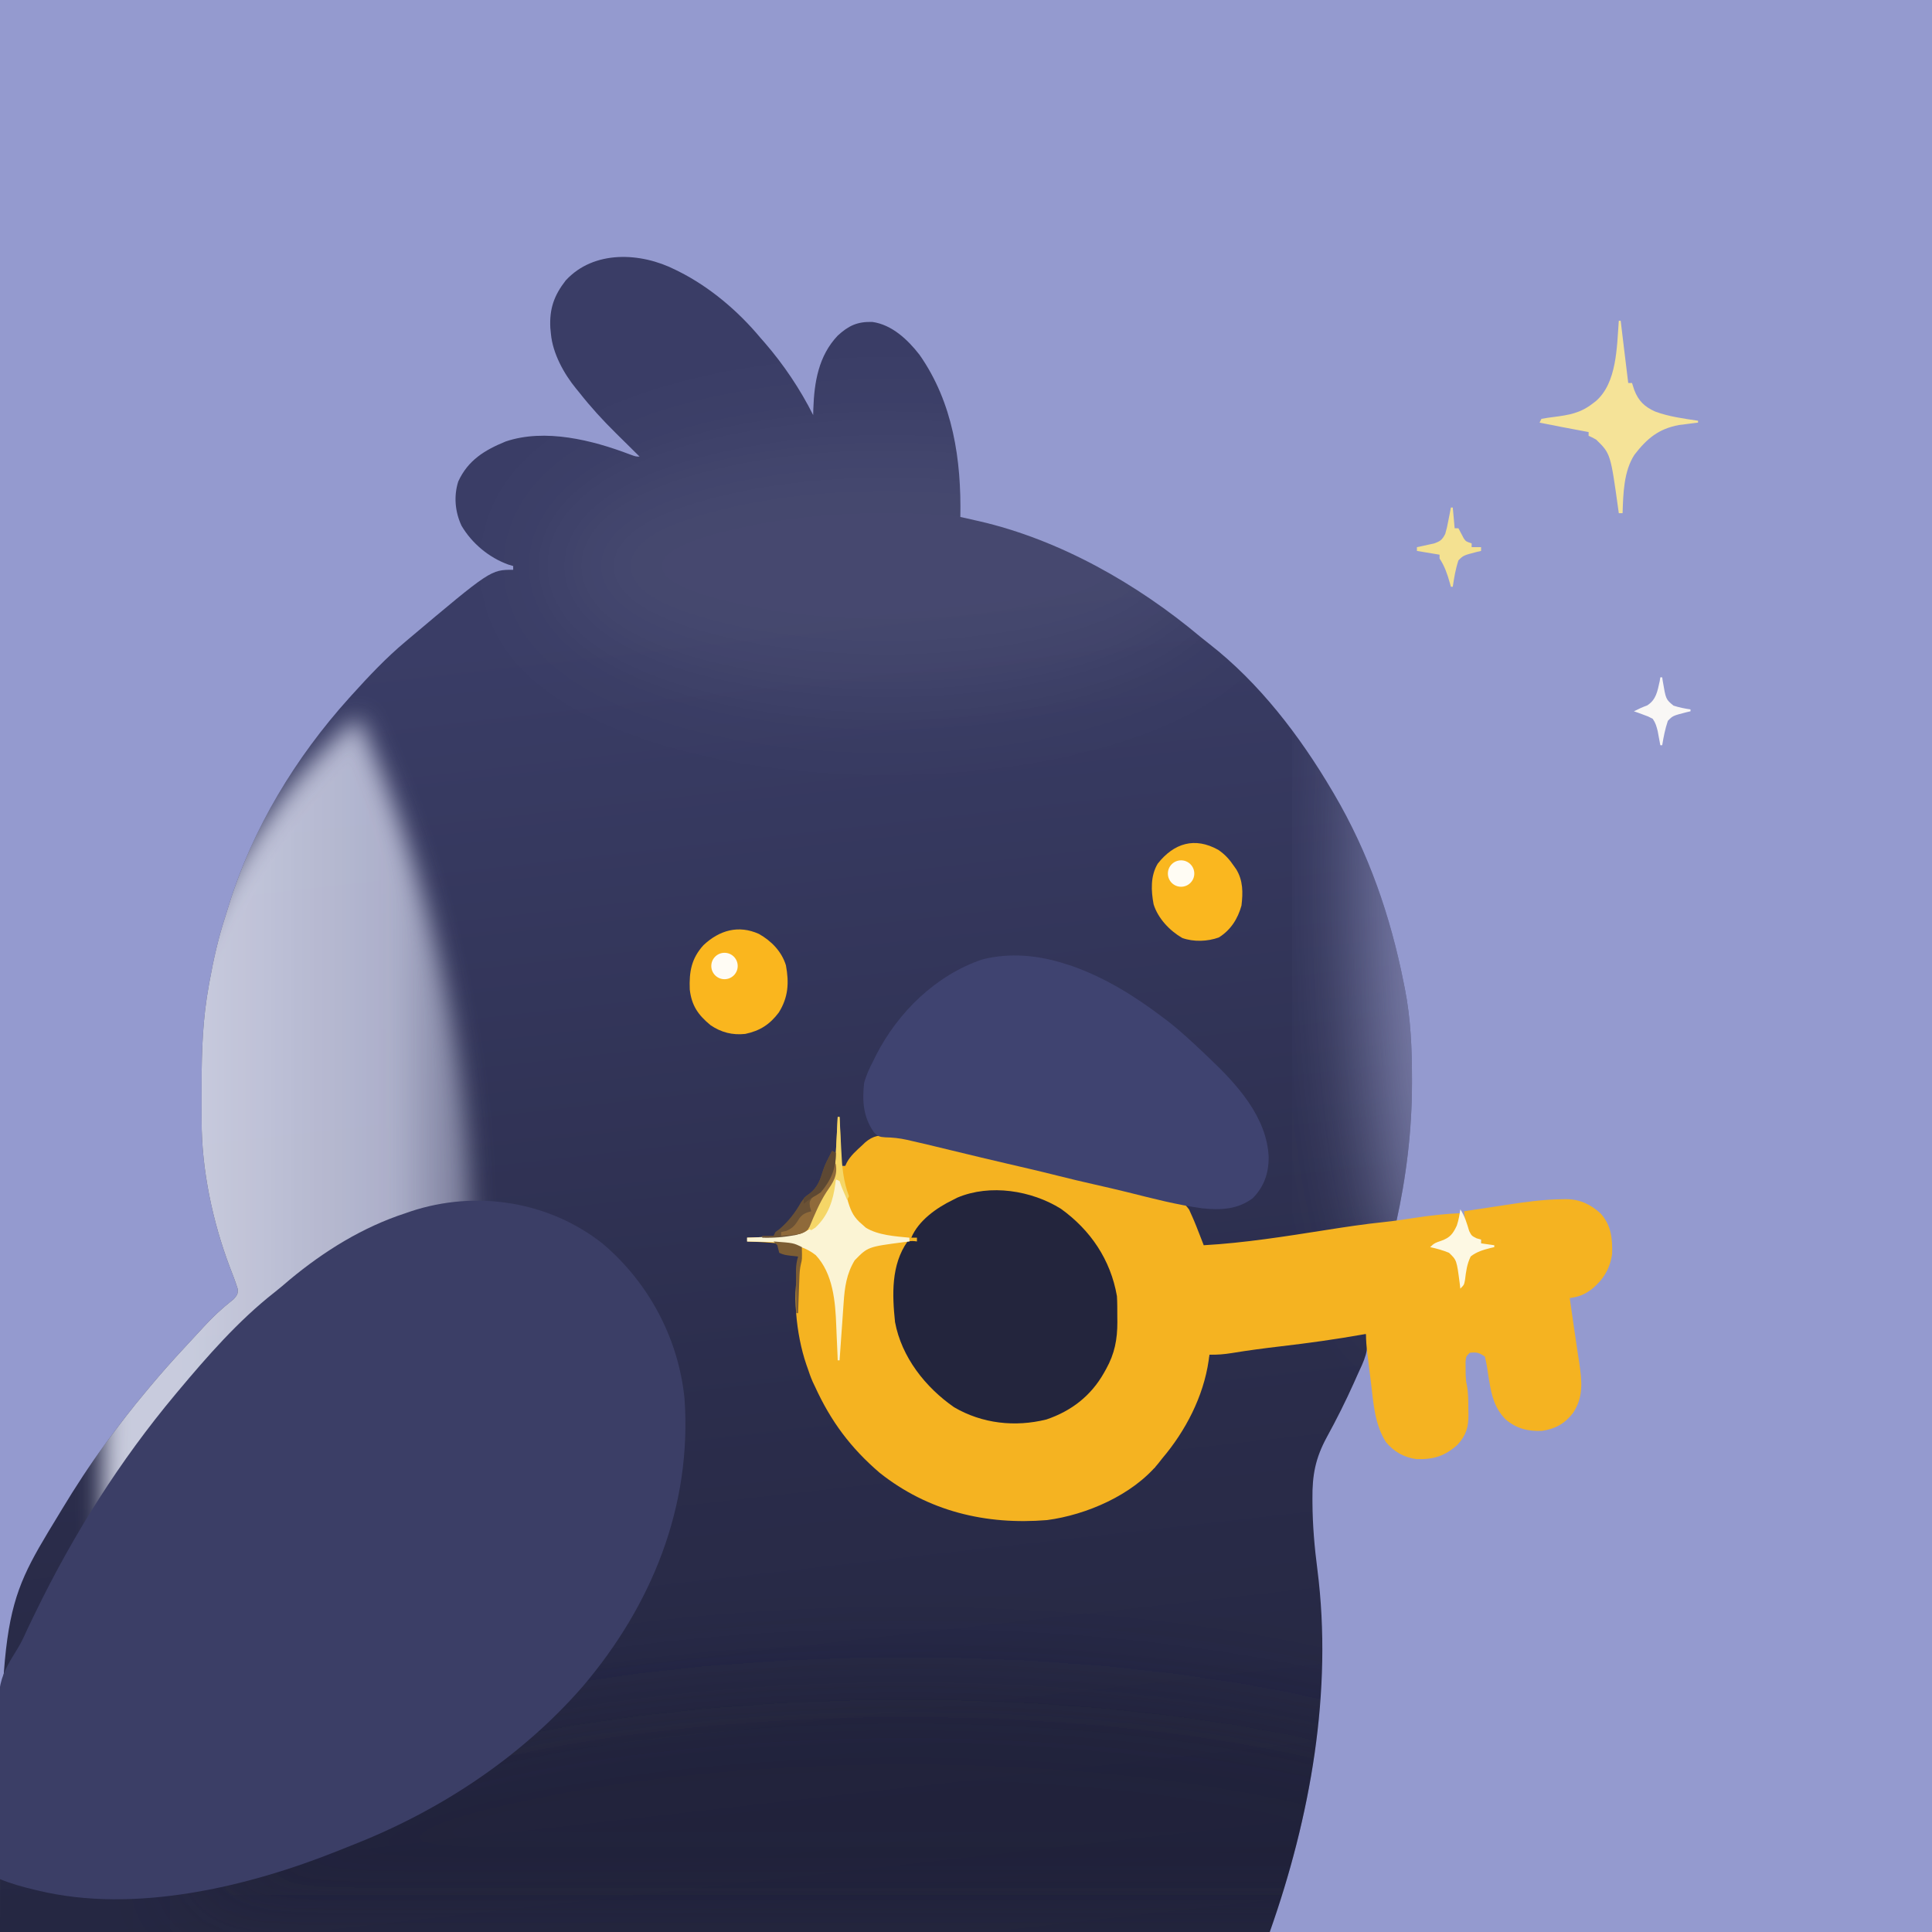
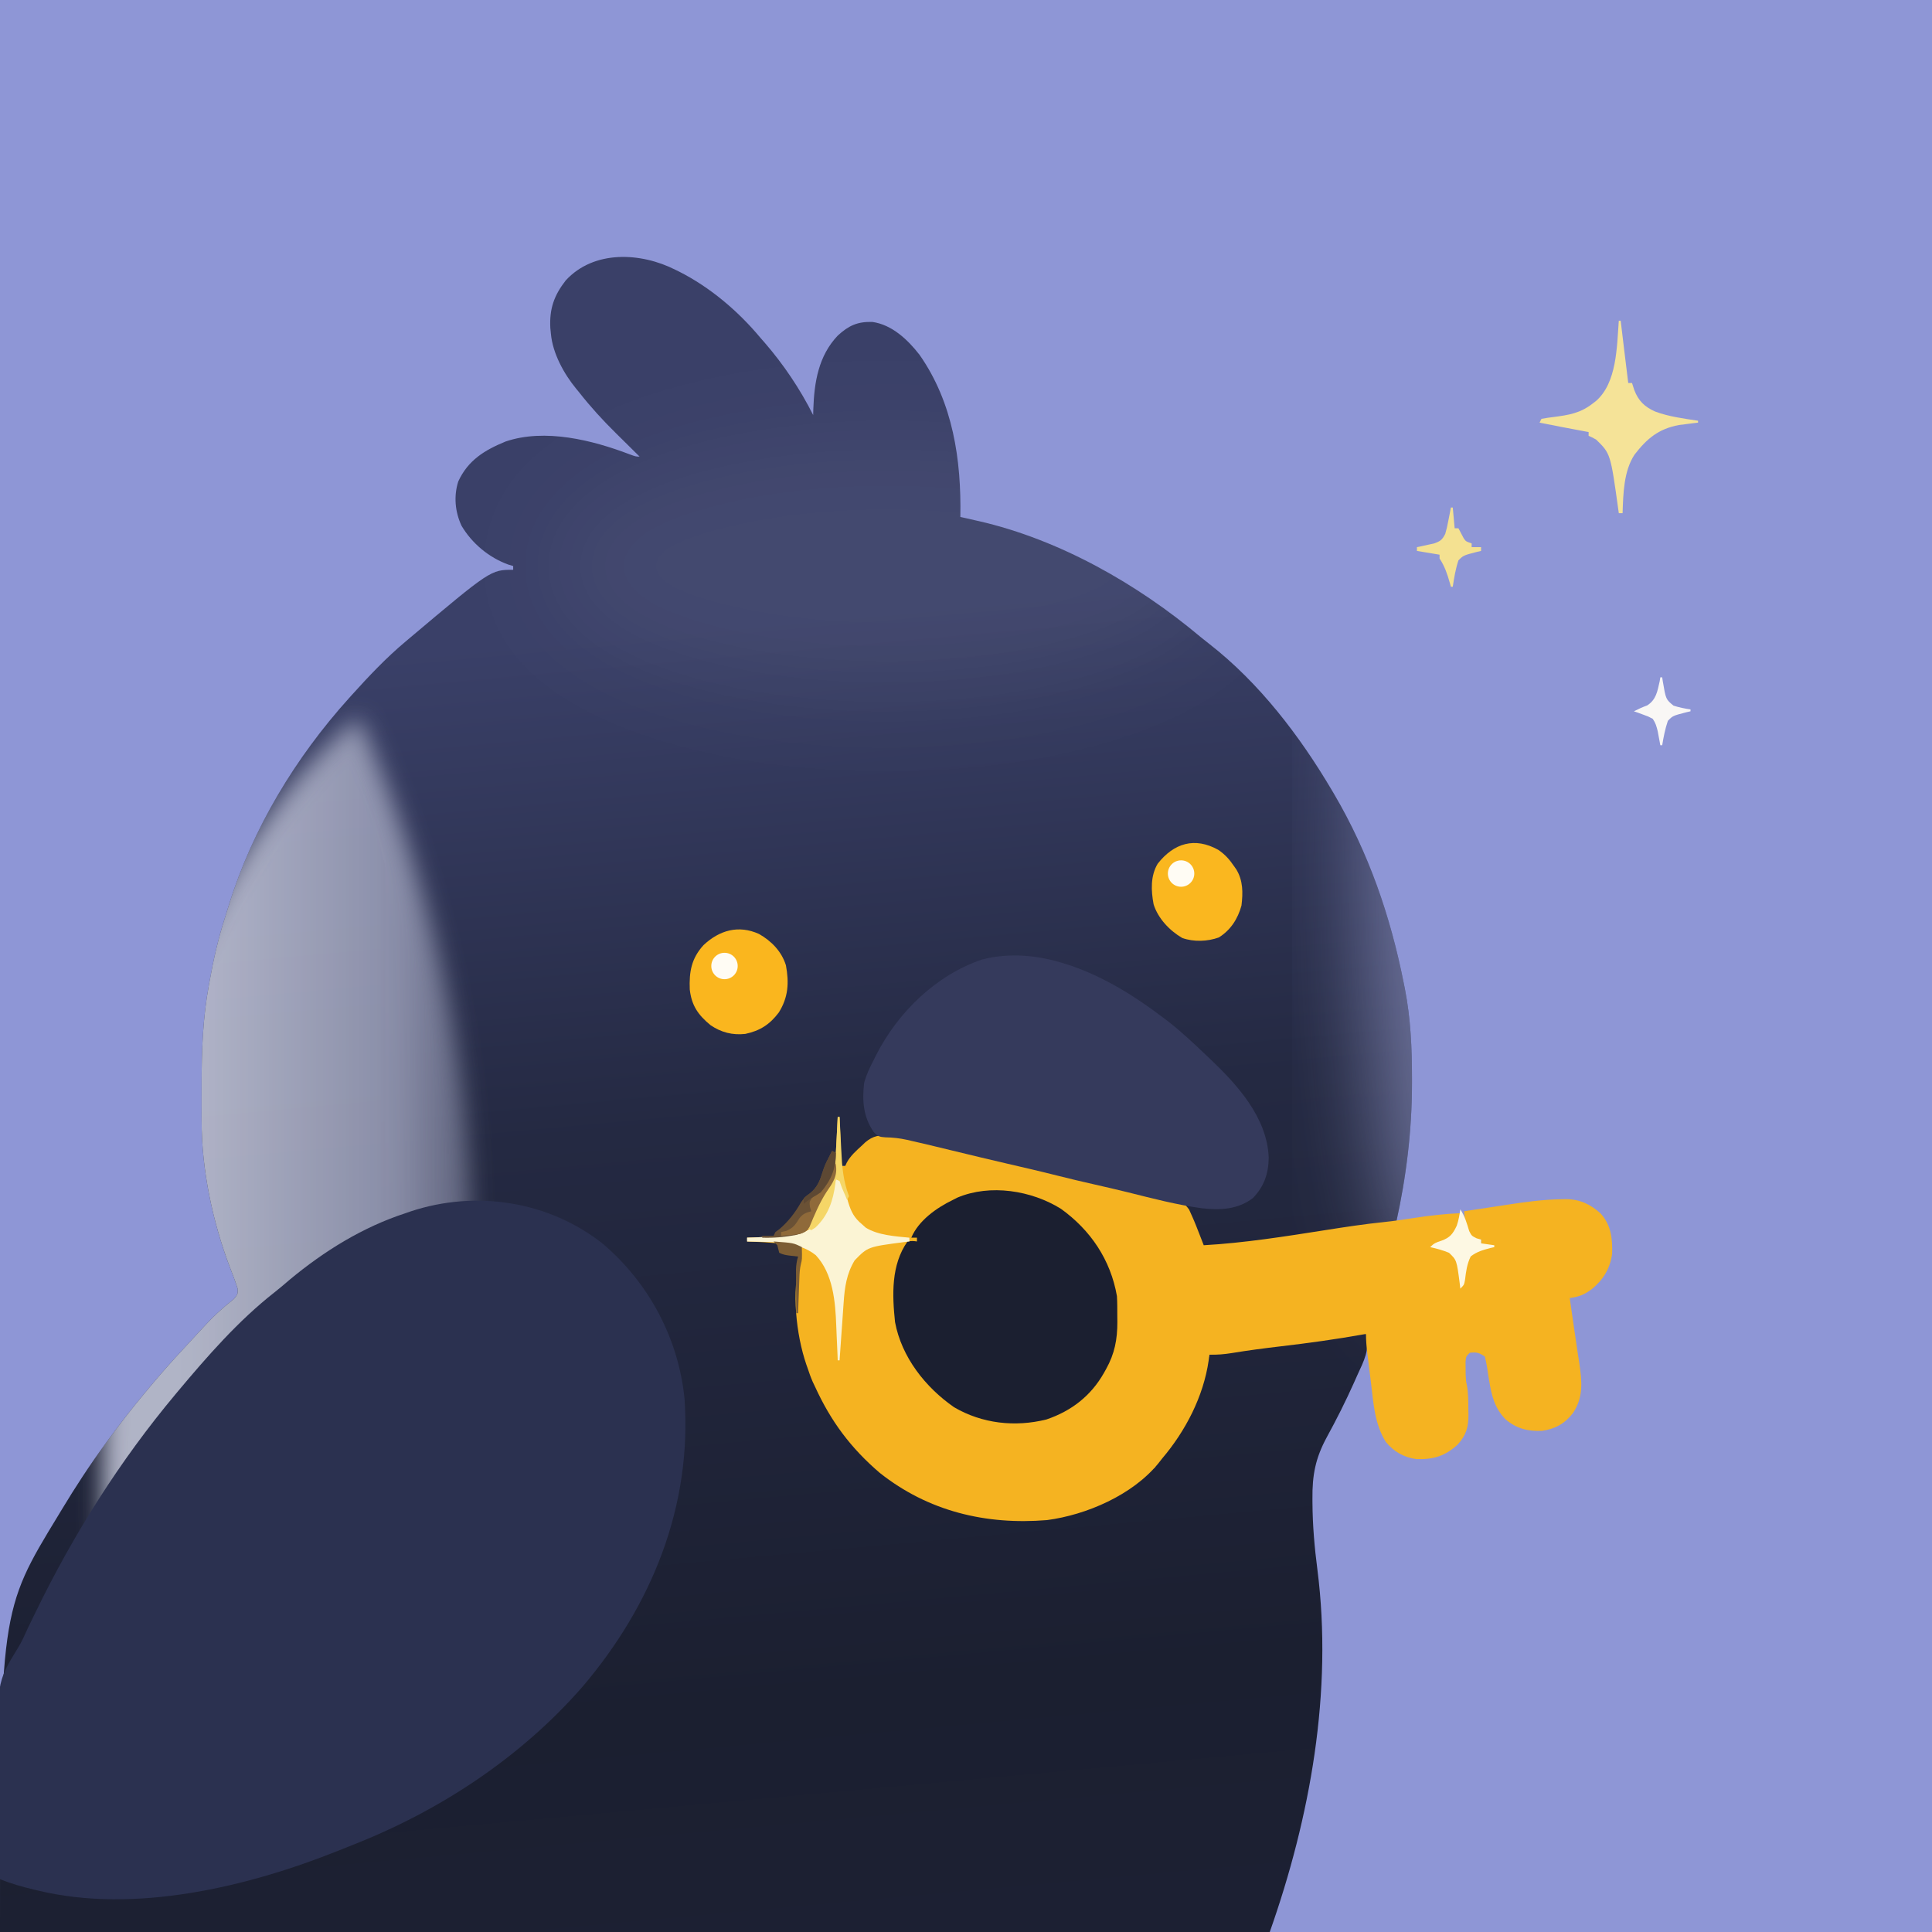
<svg xmlns="http://www.w3.org/2000/svg" version="1.1" viewBox="0 0 1024 1024" width="1024" height="1024">
  <defs>
-     <linearGradient id="bodyG" gradientUnits="userSpaceOnUse" x1="420" y1="140" x2="520" y2="1024">
-       <stop offset="0" stop-color="#3A3D66" />
-       <stop offset=".5" stop-color="#2A2C4A" />
-       <stop offset="1" stop-color="#1F2138" />
+     <linearGradient id="bodyG" gradientUnits="userSpaceOnUse" x1="440" y1="150" x2="520" y2="1024">
+       <stop offset="0" stop-color="#3A4068" />
+       <stop offset=".3" stop-color="#242942" />
+       <stop offset=".65" stop-color="#1B1F30" />
+       <stop offset="1" stop-color="#1E2237" />
    </linearGradient>
    <linearGradient id="napeG" gradientUnits="userSpaceOnUse" x1="100" y1="0" x2="300" y2="0">
-       <stop offset="0" stop-color="#D9DCEC" />
-       <stop offset=".55" stop-color="#B9BCD6" />
-       <stop offset="1" stop-color="#B9BCD6" stop-opacity="0" />
+       <stop offset="0" stop-color="#C9CCDE" />
+       <stop offset=".55" stop-color="#9A9EB8" />
+       <stop offset="1" stop-color="#9A9EB8" stop-opacity="0" />
    </linearGradient>
    <clipPath id="bodyClip">
      <path d="M0 0 C0.3 0.15 0.3 0.15 1.81 0.89 C18.26 9.16 33.27 21.91 45 36 C45.74 36.84 46.47 37.67 47.23 38.54 C57.33 50.21 66.07 63.19 73 77 C73.03 75.92 73.05 74.85 73.08 73.74 C73.57 59.55 75.83 45.63 85.99 34.9 C91.78 29.59 96.41 27.42 104.32 27.63 C114.73 29.06 123.16 37.05 129.35 45.03 C147.14 70.4 151.57 100.78 151 131 C151.54 131.12 151.54 131.12 154.3 131.73 C155.78 132.07 157.27 132.41 158.75 132.75 C159.46 132.91 160.17 133.06 160.9 133.23 C203.75 143.08 244.85 166.53 278.3 194.59 C279.77 195.81 281.26 196.98 282.77 198.15 C309.43 218.87 330.95 247.08 348 276 C348.35 276.6 348.71 277.19 349.07 277.81 C367.48 309.18 378.93 342.44 386 378 C386.22 379.07 386.43 380.14 386.65 381.24 C389.71 396.98 390.37 412.45 390.38 428.44 C390.38 428.9 390.38 428.9 390.38 431.21 C390.37 456.17 387.37 480.65 382 505 C381.09 505.11 380.19 505.22 379.25 505.34 C375.83 505.75 372.41 506.18 368.99 506.6 C367.52 506.78 366.05 506.96 364.58 507.14 C356.57 508.12 348.6 509.17 340.65 510.54 C327.89 512.74 315.01 514.29 302.17 515.91 C300.73 516.1 299.29 516.28 297.85 516.46 C295.82 516.72 293.79 516.98 291.75 517.23 C291.16 517.3 291.16 517.3 288.17 517.68 C285.42 517.96 282.77 518.06 280 518 C279.77 517.48 279.54 516.96 279.3 516.42 C272.23 500.46 272.23 500.46 270 496 C267.82 495.33 265.6 494.77 263.38 494.27 C262.7 494.11 262.01 493.95 261.31 493.79 C259.06 493.27 256.81 492.76 254.56 492.25 C253.01 491.89 251.46 491.54 249.9 491.18 C246 490.28 242.1 489.39 238.19 488.5 C232.75 487.26 227.31 486 221.88 484.75 C220.81 484.5 219.74 484.26 218.64 484.01 C211.91 482.46 205.22 480.82 198.53 479.12 C191.02 477.24 183.46 475.53 175.92 473.78 C166.85 471.68 157.8 469.51 148.75 467.31 C145.22 466.46 141.7 465.61 138.17 464.76 C136.17 464.28 134.17 463.8 132.17 463.31 C109.75 457.83 109.75 457.83 103.32 461.55 C98.18 465.47 94.12 470.06 90 475 C89.34 475 88.68 475 88 475 C87.67 471.7 87.34 468.4 87 465 C85.13 466.87 85.91 470.38 85.88 472.88 C85.59 479.63 83.94 483.7 79.91 489.23 C76.12 494.73 73.6 501.08 71.08 507.25 C69.3 510.12 66.94 510.73 63.8 511.63 C55.2 513.33 46.73 513.18 38 513 C38 513.66 38 514.32 38 515 C39.18 514.98 40.37 514.95 41.59 514.93 C58.88 514.69 58.88 514.69 66 517 C67 518 67 518 67.12 521.31 C67 525 67 525 66.51 526.81 C60.33 553.31 68.76 584.29 82.35 607.02 C87.66 615.52 93.94 622.92 101 630 C101.75 630.78 102.51 631.55 103.29 632.36 C124.54 652.95 155.28 662.9 184.42 662.45 C207.93 661.65 233.38 654.21 250.12 636.79 C252 635 252 635 254 635 C254.25 634.43 254.5 633.87 254.75 633.29 C256.2 630.63 257.98 628.69 260 626.44 C272.41 611.45 278.01 593.47 283 575 C288.51 574.18 294.02 573.36 299.53 572.55 C301.39 572.27 303.26 571.99 305.12 571.71 C315.37 570.18 325.61 568.76 335.92 567.67 C341.6 567.06 347.23 566.28 352.88 565.38 C354.54 565.11 356.2 564.85 357.87 564.59 C358.57 564.47 359.27 564.36 360 564.24 C362 564 362 564 366 564 C368.25 572.28 364.8 578.44 361.38 585.94 C360.78 587.27 360.19 588.6 359.61 589.92 C355.21 599.74 350.4 609.32 345.23 618.75 C339.21 629.85 337.49 638.8 337.62 651.44 C337.63 652.11 337.63 652.78 337.63 653.47 C337.7 665.38 338.71 677.09 340.25 688.91 C348.5 753.52 336.48 820.15 315 881 C92.91 881 -129.18 881 -358 881 C-358 710.84 -358 710.84 -327 660 C-326.45 659.08 -325.9 658.17 -325.33 657.23 C-318.04 645.12 -310.36 633.39 -302 622 C-301.75 621.65 -301.75 621.65 -300.46 619.89 C-294.2 611.4 -287.78 603.08 -281 595 C-280.13 593.95 -279.26 592.91 -278.39 591.86 C-272.62 584.96 -266.69 578.25 -260.56 571.68 C-258.83 569.82 -257.11 567.95 -255.39 566.08 C-254.12 564.7 -252.84 563.32 -251.56 561.94 C-250.93 561.26 -250.3 560.58 -249.65 559.87 C-246.66 556.68 -243.64 553.61 -240.34 550.75 C-240.06 550.5 -240.06 550.5 -238.63 549.26 C-237.1 547.96 -235.55 546.69 -234 545.43 C-232 543 -232 543 -231.98 540.23 C-233.24 536.23 -234.71 532.34 -236.25 528.44 C-245.33 504.48 -251.19 476.72 -251.13 451.1 C-251.13 450.06 -251.13 449.03 -251.14 447.96 C-251.14 445.77 -251.13 443.58 -251.13 441.4 C-251.13 438.1 -251.13 434.81 -251.14 431.52 C-251.15 413.8 -250.51 396.7 -247.31 379.25 C-247.18 378.52 -247.05 377.78 -246.91 377.02 C-244.85 365.56 -242.33 354.36 -238.73 343.26 C-238.01 341.03 -237.32 338.79 -236.64 336.54 C-224.03 295.93 -201.37 258.5 -173 227 C-172.5 226.44 -171.99 225.88 -171.48 225.31 C-162.49 215.36 -153.3 205.6 -143 197 C-142.48 196.56 -141.96 196.12 -141.42 195.66 C-97.91 159 -97.91 159 -86 159 C-86 158.34 -86 157.68 -86 157 C-86.87 156.74 -87.74 156.49 -88.63 156.22 C-98.86 152.51 -107.86 145.02 -113.38 135.66 C-116.82 128.27 -117.58 120.02 -115.12 112.2 C-109.93 100.89 -101.13 95.57 -90 91 C-69.13 83.95 -44.01 90.28 -24.21 97.83 C-21 99 -21 99 -19 99 C-19.65 98.36 -20.3 97.72 -20.97 97.06 C-23.43 94.64 -25.88 92.21 -28.33 89.78 C-29.38 88.74 -30.44 87.69 -31.49 86.66 C-38.49 79.77 -44.92 72.73 -51 65 C-51.57 64.31 -52.14 63.61 -52.72 62.9 C-59.18 55.01 -65.05 44.27 -66 34 C-66.1 32.93 -66.21 31.86 -66.32 30.76 C-66.83 20.69 -64.35 13.59 -58.17 5.65 C-43.24 -10.59 -18.36 -9.29 0 0 Z " transform="translate(358,143)" />
    </clipPath>
    <filter id="b24" x="-50%" y="-50%" width="200%" height="200%">
      <feGaussianBlur stdDeviation="24" />
    </filter>
    <filter id="b6" x="-50%" y="-50%" width="200%" height="200%">
      <feGaussianBlur stdDeviation="6" />
    </filter>
  </defs>
-   <path d="M0 0 C337.92 0 675.84 0 1024 0 C1024 337.92 1024 675.84 1024 1024 C686.08 1024 348.16 1024 0 1024 C0 686.08 0 348.16 0 0 Z " fill="#949ACF" transform="translate(0,0)" />
+   <path d="M0 0 C337.92 0 675.84 0 1024 0 C1024 337.92 1024 675.84 1024 1024 C686.08 1024 348.16 1024 0 1024 C0 686.08 0 348.16 0 0 Z " fill="#8E96D6" transform="translate(0,0)" />
  <path d="M0 0 C0.3 0.15 0.3 0.15 1.81 0.89 C18.26 9.16 33.27 21.91 45 36 C45.74 36.84 46.47 37.67 47.23 38.54 C57.33 50.21 66.07 63.19 73 77 C73.03 75.92 73.05 74.85 73.08 73.74 C73.57 59.55 75.83 45.63 85.99 34.9 C91.78 29.59 96.41 27.42 104.32 27.63 C114.73 29.06 123.16 37.05 129.35 45.03 C147.14 70.4 151.57 100.78 151 131 C151.54 131.12 151.54 131.12 154.3 131.73 C155.78 132.07 157.27 132.41 158.75 132.75 C159.46 132.91 160.17 133.06 160.9 133.23 C203.75 143.08 244.85 166.53 278.3 194.59 C279.77 195.81 281.26 196.98 282.77 198.15 C309.43 218.87 330.95 247.08 348 276 C348.35 276.6 348.71 277.19 349.07 277.81 C367.48 309.18 378.93 342.44 386 378 C386.22 379.07 386.43 380.14 386.65 381.24 C389.71 396.98 390.37 412.45 390.38 428.44 C390.38 428.9 390.38 428.9 390.38 431.21 C390.37 456.17 387.37 480.65 382 505 C381.09 505.11 380.19 505.22 379.25 505.34 C375.83 505.75 372.41 506.18 368.99 506.6 C367.52 506.78 366.05 506.96 364.58 507.14 C356.57 508.12 348.6 509.17 340.65 510.54 C327.89 512.74 315.01 514.29 302.17 515.91 C300.73 516.1 299.29 516.28 297.85 516.46 C295.82 516.72 293.79 516.98 291.75 517.23 C291.16 517.3 291.16 517.3 288.17 517.68 C285.42 517.96 282.77 518.06 280 518 C279.77 517.48 279.54 516.96 279.3 516.42 C272.23 500.46 272.23 500.46 270 496 C267.82 495.33 265.6 494.77 263.38 494.27 C262.7 494.11 262.01 493.95 261.31 493.79 C259.06 493.27 256.81 492.76 254.56 492.25 C253.01 491.89 251.46 491.54 249.9 491.18 C246 490.28 242.1 489.39 238.19 488.5 C232.75 487.26 227.31 486 221.88 484.75 C220.81 484.5 219.74 484.26 218.64 484.01 C211.91 482.46 205.22 480.82 198.53 479.12 C191.02 477.24 183.46 475.53 175.92 473.78 C166.85 471.68 157.8 469.51 148.75 467.31 C145.22 466.46 141.7 465.61 138.17 464.76 C136.17 464.28 134.17 463.8 132.17 463.31 C109.75 457.83 109.75 457.83 103.32 461.55 C98.18 465.47 94.12 470.06 90 475 C89.34 475 88.68 475 88 475 C87.67 471.7 87.34 468.4 87 465 C85.13 466.87 85.91 470.38 85.88 472.88 C85.59 479.63 83.94 483.7 79.91 489.23 C76.12 494.73 73.6 501.08 71.08 507.25 C69.3 510.12 66.94 510.73 63.8 511.63 C55.2 513.33 46.73 513.18 38 513 C38 513.66 38 514.32 38 515 C39.18 514.98 40.37 514.95 41.59 514.93 C58.88 514.69 58.88 514.69 66 517 C67 518 67 518 67.12 521.31 C67 525 67 525 66.51 526.81 C60.33 553.31 68.76 584.29 82.35 607.02 C87.66 615.52 93.94 622.92 101 630 C101.75 630.78 102.51 631.55 103.29 632.36 C124.54 652.95 155.28 662.9 184.42 662.45 C207.93 661.65 233.38 654.21 250.12 636.79 C252 635 252 635 254 635 C254.25 634.43 254.5 633.87 254.75 633.29 C256.2 630.63 257.98 628.69 260 626.44 C272.41 611.45 278.01 593.47 283 575 C288.51 574.18 294.02 573.36 299.53 572.55 C301.39 572.27 303.26 571.99 305.12 571.71 C315.37 570.18 325.61 568.76 335.92 567.67 C341.6 567.06 347.23 566.28 352.88 565.38 C354.54 565.11 356.2 564.85 357.87 564.59 C358.57 564.47 359.27 564.36 360 564.24 C362 564 362 564 366 564 C368.25 572.28 364.8 578.44 361.38 585.94 C360.78 587.27 360.19 588.6 359.61 589.92 C355.21 599.74 350.4 609.32 345.23 618.75 C339.21 629.85 337.49 638.8 337.62 651.44 C337.63 652.11 337.63 652.78 337.63 653.47 C337.7 665.38 338.71 677.09 340.25 688.91 C348.5 753.52 336.48 820.15 315 881 C92.91 881 -129.18 881 -358 881 C-358 710.84 -358 710.84 -327 660 C-326.45 659.08 -325.9 658.17 -325.33 657.23 C-318.04 645.12 -310.36 633.39 -302 622 C-301.75 621.65 -301.75 621.65 -300.46 619.89 C-294.2 611.4 -287.78 603.08 -281 595 C-280.13 593.95 -279.26 592.91 -278.39 591.86 C-272.62 584.96 -266.69 578.25 -260.56 571.68 C-258.83 569.82 -257.11 567.95 -255.39 566.08 C-254.12 564.7 -252.84 563.32 -251.56 561.94 C-250.93 561.26 -250.3 560.58 -249.65 559.87 C-246.66 556.68 -243.64 553.61 -240.34 550.75 C-240.06 550.5 -240.06 550.5 -238.63 549.26 C-237.1 547.96 -235.55 546.69 -234 545.43 C-232 543 -232 543 -231.98 540.23 C-233.24 536.23 -234.71 532.34 -236.25 528.44 C-245.33 504.48 -251.19 476.72 -251.13 451.1 C-251.13 450.06 -251.13 449.03 -251.14 447.96 C-251.14 445.77 -251.13 443.58 -251.13 441.4 C-251.13 438.1 -251.13 434.81 -251.14 431.52 C-251.15 413.8 -250.51 396.7 -247.31 379.25 C-247.18 378.52 -247.05 377.78 -246.91 377.02 C-244.85 365.56 -242.33 354.36 -238.73 343.26 C-238.01 341.03 -237.32 338.79 -236.64 336.54 C-224.03 295.93 -201.37 258.5 -173 227 C-172.5 226.44 -171.99 225.88 -171.48 225.31 C-162.49 215.36 -153.3 205.6 -143 197 C-142.48 196.56 -141.96 196.12 -141.42 195.66 C-97.91 159 -97.91 159 -86 159 C-86 158.34 -86 157.68 -86 157 C-86.87 156.74 -87.74 156.49 -88.63 156.22 C-98.86 152.51 -107.86 145.02 -113.38 135.66 C-116.82 128.27 -117.58 120.02 -115.12 112.2 C-109.93 100.89 -101.13 95.57 -90 91 C-69.13 83.95 -44.01 90.28 -24.21 97.83 C-21 99 -21 99 -19 99 C-19.65 98.36 -20.3 97.72 -20.97 97.06 C-23.43 94.64 -25.88 92.21 -28.33 89.78 C-29.38 88.74 -30.44 87.69 -31.49 86.66 C-38.49 79.77 -44.92 72.73 -51 65 C-51.57 64.31 -52.14 63.61 -52.72 62.9 C-59.18 55.01 -65.05 44.27 -66 34 C-66.1 32.93 -66.21 31.86 -66.32 30.76 C-66.83 20.69 -64.35 13.59 -58.17 5.65 C-43.24 -10.59 -18.36 -9.29 0 0 Z " fill="url(#bodyG)" transform="translate(358,143)" />
  <g clip-path="url(#bodyClip)">
-     <path d="M60 900 C40 700 70 480 190 380 C230 470 250 560 250 660 C250 760 225 840 190 900 Z" fill="url(#napeG)" opacity=".9" filter="url(#b6)" />
-     <ellipse cx="470" cy="300" rx="180" ry="70" fill="#FFFFFF" opacity=".06" filter="url(#b24)" />
-     <ellipse cx="765" cy="470" rx="40" ry="220" fill="#C2C6FA" opacity=".55" filter="url(#b24)" />
-     <ellipse cx="480" cy="1010" rx="380" ry="120" fill="#15172B" opacity=".3" filter="url(#b24)" />
+     <path d="M60 900 C40 700 70 480 190 380 C230 470 250 560 250 660 C250 760 225 840 190 900 Z" fill="url(#napeG)" opacity=".85" filter="url(#b6)" />
+     <ellipse cx="470" cy="300" rx="180" ry="70" fill="#FFFFFF" opacity=".05" filter="url(#b24)" />
+     <ellipse cx="765" cy="470" rx="40" ry="220" fill="#B8BDF6" opacity=".5" filter="url(#b24)" />
  </g>
-   <path d="M0 0 C24.26 20.68 39.95 50.1 43.13 82 C47.11 138.99 25.76 191.51 -10.89 234.56 C-43.69 272.21 -86.97 300.66 -133.43 318.74 C-135.78 319.66 -138.12 320.61 -140.46 321.56 C-188.27 340.72 -248.37 355.08 -299.69 342.62 C-300.39 342.46 -301.09 342.29 -301.82 342.12 C-307.92 340.66 -313.86 339 -319.69 336.62 C-319.94 324.02 -320.14 311.41 -320.26 298.81 C-320.31 292.95 -320.39 287.09 -320.52 281.24 C-321.54 232.49 -321.54 232.49 -310.06 213.89 C-308.04 210.56 -306.5 207.06 -304.9 203.51 C-303.82 201.25 -302.72 199 -301.62 196.75 C-301.33 196.15 -301.04 195.55 -300.74 194.93 C-280.65 153.63 -256.18 114.89 -226.69 79.62 C-226.25 79.1 -225.82 78.58 -225.37 78.04 C-209.89 59.55 -193.3 40.55 -174.27 25.65 C-171.46 23.45 -168.77 21.14 -166.06 18.81 C-147.74 3.62 -127.41 -8.99 -104.69 -16.38 C-104.26 -16.53 -104.26 -16.53 -102.08 -17.29 C-67.44 -28.78 -28.63 -22.81 0 0 Z " fill="#3B3E66" transform="translate(319.6875,659.375)" />
+   <path d="M0 0 C24.26 20.68 39.95 50.1 43.13 82 C47.11 138.99 25.76 191.51 -10.89 234.56 C-43.69 272.21 -86.97 300.66 -133.43 318.74 C-135.78 319.66 -138.12 320.61 -140.46 321.56 C-188.27 340.72 -248.37 355.08 -299.69 342.62 C-300.39 342.46 -301.09 342.29 -301.82 342.12 C-307.92 340.66 -313.86 339 -319.69 336.62 C-319.94 324.02 -320.14 311.41 -320.26 298.81 C-320.31 292.95 -320.39 287.09 -320.52 281.24 C-321.54 232.49 -321.54 232.49 -310.06 213.89 C-308.04 210.56 -306.5 207.06 -304.9 203.51 C-303.82 201.25 -302.72 199 -301.62 196.75 C-301.33 196.15 -301.04 195.55 -300.74 194.93 C-280.65 153.63 -256.18 114.89 -226.69 79.62 C-226.25 79.1 -225.82 78.58 -225.37 78.04 C-209.89 59.55 -193.3 40.55 -174.27 25.65 C-171.46 23.45 -168.77 21.14 -166.06 18.81 C-147.74 3.62 -127.41 -8.99 -104.69 -16.38 C-104.26 -16.53 -104.26 -16.53 -102.08 -17.29 C-67.44 -28.78 -28.63 -22.81 0 0 Z " fill="#2B3150" transform="translate(319.6875,659.375)" />
  <path d="M0 0 C0.33 0 0.66 0 1 0 C1.33 8.58 1.66 17.16 2 26 C2.66 26 3.32 26 4 26 C4.26 25.41 4.53 24.82 4.8 24.21 C6.83 20.47 9.89 17.85 13 15 C13.54 14.48 14.08 13.97 14.63 13.44 C18.81 9.9 22.18 9.57 27.54 9.68 C34.98 10.37 42.19 12.31 49.44 14.06 C51.18 14.48 52.93 14.89 54.67 15.3 C65.91 17.96 77.12 20.76 88.31 23.61 C96.78 25.75 105.29 27.57 113.85 29.3 C120.19 30.59 126.41 32.1 132.65 33.84 C138.84 35.52 145.08 36.99 151.31 38.5 C152.57 38.81 153.83 39.12 155.13 39.43 C160.65 40.77 166.15 42.07 171.73 43.09 C172.56 43.25 173.39 43.41 174.25 43.57 C175.74 43.85 177.23 44.1 178.72 44.32 C182.66 45.06 183.89 45.84 186.26 49.13 C186.87 50.4 187.45 51.7 188 53 C188.28 53.65 188.57 54.3 188.86 54.98 C189.7 56.95 190.48 58.94 191.25 60.94 C191.52 61.62 191.79 62.31 192.06 63.01 C192.71 64.67 193.36 66.34 194 68 C215.58 66.78 237.12 63.34 258.46 59.99 C268.79 58.37 279.1 56.78 289.51 55.72 C295.12 55.14 300.68 54.31 306.25 53.44 C314.16 52.2 321.99 51.38 330 51 C329.09 56.01 327.67 60.58 324.75 64.81 C322.06 66.64 319.13 67.23 316 68 C316.6 68.22 317.21 68.44 317.83 68.66 C323.26 70.82 326.48 72.46 329 78 C329.87 81.64 330.5 85.29 331 89 C331.09 88.2 331.17 87.41 331.26 86.59 C332.16 79.85 332.84 75.58 338 71 C341.31 69.12 341.31 69.12 344 68 C343.01 67.67 342.02 67.34 341 67 C341 66.34 341 65.68 341 65 C340.62 64.97 340.62 64.97 338.69 64.81 C336 64 336 64 334.25 62 C333.09 59.21 332.71 57.27 332.42 54.31 C332.38 53.91 332.38 53.91 332.17 51.86 C332.12 51.25 332.06 50.63 332 50 C337.65 49.13 343.3 48.27 348.96 47.44 C350.87 47.15 352.78 46.86 354.7 46.56 C364.43 45.06 374.08 43.73 383.95 43.62 C384.3 43.62 384.3 43.62 386.11 43.58 C393.39 43.65 399.11 46.32 404.42 51.23 C409.97 57.46 410.7 64.42 410.45 72.55 C409.46 80.12 405.86 86.14 400 91 C395.92 94.13 393.04 95.3 388 96 C388.3 98.13 388.61 100.27 388.91 102.4 C389.18 104.28 389.45 106.16 389.72 108.03 C390.41 112.93 391.12 117.83 391.87 122.72 C392 123.64 392.14 124.55 392.28 125.5 C392.55 127.24 392.81 128.98 393.09 130.72 C394.5 140.22 395.3 148.5 389.78 156.84 C385.47 162.5 380.34 165.39 373.29 166.38 C365.79 166.7 359.78 165.19 353.99 160.3 C348.12 154.23 346.61 147.78 345.27 139.65 C345.14 138.89 345.01 138.12 344.88 137.33 C344.63 135.79 344.39 134.25 344.18 132.71 C343.88 130.79 343.45 128.89 343 127 C339.78 124.85 338.73 124.62 335 125 C333 127 333 127 332.77 129.86 C332.78 131 332.8 132.14 332.81 133.31 C332.82 134.44 332.83 135.57 332.83 136.74 C333 140 333 140 333.5 142.3 C334.28 146.5 334.23 150.68 334.25 154.94 C334.26 155.38 334.26 155.38 334.31 157.61 C334.35 164.34 333.2 168.57 328.56 173.69 C321.83 179.76 315.9 181.58 306.84 181.37 C300.2 180.5 294.82 177.48 290.56 172.31 C284.57 162.89 283.95 151.63 282.64 140.8 C282.31 138.11 281.97 135.42 281.63 132.73 C281.42 131.01 281.2 129.29 280.99 127.57 C280.89 126.77 280.79 125.97 280.69 125.14 C280.27 121.72 280 118.45 280 115 C279.45 115.1 278.89 115.2 278.32 115.3 C263.92 117.88 249.51 119.86 234.99 121.56 C226.28 122.58 217.61 123.71 208.96 125.14 C204.93 125.79 201.08 126.13 197 126 C196.94 126.5 196.94 126.5 196.62 129.05 C193.86 148.18 184.37 166.43 172 181 C171.31 181.87 170.63 182.75 169.92 183.65 C156.27 200.38 131.85 210.93 110.94 213.68 C78.5 216.34 47.97 209.03 22.25 188.62 C6.86 175.42 -3.6 161.36 -12 143 C-12.4 142.16 -12.8 141.33 -13.21 140.47 C-14.29 138.01 -15.16 135.55 -16 133 C-16.21 132.39 -16.43 131.79 -16.65 131.17 C-22.09 115.19 -24.47 92.55 -20 76 C-19.96 73.67 -19.96 71.33 -20 69 C-29.28 66.75 -38.5 66.39 -48 66 C-48 65.34 -48 64.68 -48 64 C-46.92 63.96 -45.85 63.93 -44.74 63.89 C-24.02 63.01 -24.02 63.01 -16 59 C-15.19 57.24 -14.45 55.44 -13.75 53.62 C-7.93 39.21 -7.93 39.21 -3.46 34.31 C-1.48 31.18 -1.42 28.22 -1.27 24.61 C-1.23 23.9 -1.19 23.2 -1.15 22.47 C-1.02 20.23 -0.92 17.99 -0.81 15.75 C-0.73 14.23 -0.65 12.7 -0.56 11.18 C-0.36 7.45 -0.18 3.73 0 0 Z " fill="#F5B321" transform="translate(444,592)" />
-   <path d="M0 0 C1.04 0.33 2.07 0.65 3.14 0.99 C20.53 7.09 36.4 16.91 51 28 C51.93 28.7 52.86 29.39 53.82 30.11 C60.94 35.63 67.48 41.8 74 48 C74.29 48.27 74.29 48.27 75.77 49.67 C90.59 63.69 106.63 81.14 107.44 102.56 C107.35 111.03 105.02 117.85 99.05 124.01 C91.09 130.09 81.69 130.5 72.07 129.41 C58.73 127.6 45.71 124.17 32.67 120.91 C26.86 119.47 21.02 118.14 15.19 116.81 C8.53 115.29 1.87 113.75 -4.75 112.06 C-13.5 109.84 -22.29 107.82 -31.08 105.78 C-40.15 103.68 -49.2 101.51 -58.25 99.31 C-74.74 95.32 -74.74 95.32 -82.19 93.62 C-82.9 93.46 -83.61 93.29 -84.35 93.12 C-88.2 92.27 -91.81 91.88 -95.75 91.81 C-98.84 91.61 -99.7 91.31 -101.89 89.05 C-107.48 80.92 -108.06 72.6 -107 63 C-105.83 58.69 -104.08 54.94 -102 51 C-101.55 50.09 -101.11 49.18 -100.65 48.24 C-89.01 25.46 -68.94 5.86 -44.5 -2.44 C-29.68 -6.25 -14.39 -4.71 0 0 Z " fill="#3F4370" transform="translate(565,511)" />
-   <path d="M0 0 C15.74 11.32 26.35 27.06 29.69 46.31 C29.9 49.89 29.87 53.48 29.88 57.06 C29.89 58.01 29.9 58.97 29.91 59.95 C29.93 69.24 28.48 76.8 23.94 84.94 C23.58 85.59 23.22 86.24 22.84 86.91 C15.98 99.07 5.61 107.16 -7.68 111.66 C-24.32 115.8 -41.73 113.88 -56.59 105.2 C-71.84 94.63 -84.45 78.63 -87.92 60.07 C-89.44 45.59 -90.07 29.75 -81.31 17.31 C-78.62 17 -78.62 17 -76.31 17.31 C-76.31 16.65 -76.31 15.99 -76.31 15.31 C-77.3 15.31 -78.29 15.31 -79.31 15.31 C-75.45 6.2 -65.95 -0.5 -57.31 -4.69 C-56.5 -5.1 -55.69 -5.51 -54.86 -5.94 C-37.45 -13.27 -15.58 -9.71 0 0 Z " fill="#23253D" transform="translate(562.3125,640.6875)" />
+   <path d="M0 0 C1.04 0.33 2.07 0.65 3.14 0.99 C20.53 7.09 36.4 16.91 51 28 C51.93 28.7 52.86 29.39 53.82 30.11 C60.94 35.63 67.48 41.8 74 48 C74.29 48.27 74.29 48.27 75.77 49.67 C90.59 63.69 106.63 81.14 107.44 102.56 C107.35 111.03 105.02 117.85 99.05 124.01 C91.09 130.09 81.69 130.5 72.07 129.41 C58.73 127.6 45.71 124.17 32.67 120.91 C26.86 119.47 21.02 118.14 15.19 116.81 C8.53 115.29 1.87 113.75 -4.75 112.06 C-13.5 109.84 -22.29 107.82 -31.08 105.78 C-40.15 103.68 -49.2 101.51 -58.25 99.31 C-74.74 95.32 -74.74 95.32 -82.19 93.62 C-82.9 93.46 -83.61 93.29 -84.35 93.12 C-88.2 92.27 -91.81 91.88 -95.75 91.81 C-98.84 91.61 -99.7 91.31 -101.89 89.05 C-107.48 80.92 -108.06 72.6 -107 63 C-105.83 58.69 -104.08 54.94 -102 51 C-101.55 50.09 -101.11 49.18 -100.65 48.24 C-89.01 25.46 -68.94 5.86 -44.5 -2.44 C-29.68 -6.25 -14.39 -4.71 0 0 Z " fill="#353A5C" transform="translate(565,511)" />
+   <path d="M0 0 C15.74 11.32 26.35 27.06 29.69 46.31 C29.9 49.89 29.87 53.48 29.88 57.06 C29.89 58.01 29.9 58.97 29.91 59.95 C29.93 69.24 28.48 76.8 23.94 84.94 C23.58 85.59 23.22 86.24 22.84 86.91 C15.98 99.07 5.61 107.16 -7.68 111.66 C-24.32 115.8 -41.73 113.88 -56.59 105.2 C-71.84 94.63 -84.45 78.63 -87.92 60.07 C-89.44 45.59 -90.07 29.75 -81.31 17.31 C-78.62 17 -78.62 17 -76.31 17.31 C-76.31 16.65 -76.31 15.99 -76.31 15.31 C-77.3 15.31 -78.29 15.31 -79.31 15.31 C-75.45 6.2 -65.95 -0.5 -57.31 -4.69 C-56.5 -5.1 -55.69 -5.51 -54.86 -5.94 C-37.45 -13.27 -15.58 -9.71 0 0 Z " fill="#1B1F30" transform="translate(562.3125,640.6875)" />
  <path d="M0 0 C6.58 3.71 12.03 9.28 14.3 16.61 C16.03 25.85 15.58 33.61 10.52 41.66 C5.72 48.02 0.57 51.33 -7.25 53 C-14.08 53.73 -20.03 52.2 -25.68 48.34 C-32.26 42.91 -35.68 37.96 -36.66 29.45 C-37.03 20.03 -35.8 13.02 -29.38 5.94 C-20.93 -1.97 -10.86 -4.89 0 0 Z " fill="#FAB61E" transform="translate(402.25,495)" />
  <path d="M0 0 C3.49 2.39 5.91 5.05 8.26 8.55 C8.67 9.13 9.08 9.71 9.51 10.32 C13.15 16.32 13.09 22.72 12.26 29.55 C10.29 36.61 6.52 42.51 0.26 46.42 C-5.73 48.6 -13.11 48.84 -19.11 46.7 C-25.82 42.83 -31.95 36.34 -34.3 28.88 C-35.67 21.62 -36.02 13.84 -32.14 7.33 C-23.52 -3.63 -12.47 -6.96 0 0 Z " fill="#FAB71F" transform="translate(645.7422,450.4531)" />
  <path d="M0 0 C0.33 0 0.66 0 1 0 C1.09 0.72 1.17 1.43 1.26 2.17 C1.65 5.45 2.04 8.72 2.44 12 C2.57 13.13 2.71 14.25 2.85 15.41 C3.55 21.28 4.26 27.14 5 33 C5.66 33 6.32 33 7 33 C7.2 33.61 7.2 33.61 8.19 36.69 C10.41 42.48 13.61 45.58 19.25 48.12 C26.55 50.85 34.33 51.83 42 53 C42 53.33 42 53.66 42 54 C41.08 54.11 40.16 54.22 39.22 54.33 C38.61 54.41 38.61 54.41 35.5 54.81 C34.29 54.96 33.09 55.11 31.84 55.27 C21.07 57.32 14.98 62.37 8.33 70.97 C2.55 79.76 2.35 91.85 2 102 C1.34 102 0.68 102 0 102 C-0.08 101.45 -0.15 100.9 -0.23 100.34 C-4.38 70.43 -4.38 70.43 -12 63 C-14.19 61.79 -14.19 61.79 -16 61 C-16 60.34 -16 59.68 -16 59 C-16.52 58.9 -16.52 58.9 -19.15 58.41 C-26.78 56.99 -34.4 55.55 -42 54 C-41.67 53.34 -41.34 52.68 -41 52 C-38.81 51.58 -36.59 51.26 -34.38 51 C-26.44 49.95 -20.49 49.01 -14 44 C-13.7 43.78 -13.7 43.78 -12.21 42.64 C-0.95 32.96 -1.05 13.81 0 0 Z " fill="#F5E398" transform="translate(858,170)" />
  <path d="M0 0 C0.99 0.33 1.98 0.66 3 1 C3.81 2.69 3.81 2.69 4.43 4.86 C4.67 5.65 4.91 6.43 5.15 7.24 C5.63 8.9 6.1 10.55 6.57 12.21 C8.15 17.37 9.72 20.46 14 24 C14.63 24.56 15.27 25.13 15.92 25.71 C22.36 29.7 31.56 30.27 39 31 C39 31.66 39 32.32 39 33 C38.09 33.11 37.19 33.22 36.25 33.33 C16.99 35.84 16.99 35.84 10 43 C5.7 50.07 4.68 57.35 4.15 65.43 C4.08 66.31 4.02 67.19 3.96 68.09 C3.75 70.87 3.56 73.66 3.38 76.44 C3.24 78.33 3.1 80.23 2.97 82.12 C2.64 86.75 2.32 91.37 2 96 C1.67 96 1.34 96 1 96 C0.97 95.05 0.93 94.1 0.9 93.12 C0.76 89.51 0.59 85.9 0.42 82.3 C0.35 80.75 0.29 79.2 0.23 77.66 C-0.23 64.97 -1.47 50.04 -10.62 40.27 C-20.62 32.25 -34.75 33.52 -47 33 C-47 32.34 -47 31.68 -47 31 C-45.92 30.96 -44.85 30.93 -43.74 30.89 C-17.78 29.79 -17.78 29.79 -9.44 22.88 C-3.7 16.11 -1.88 8.55 0 0 Z " fill="#FBF4D4" transform="translate(443,625)" />
  <path d="M0 0 C0.66 0.33 1.32 0.66 2 1 C2.88 9.76 2.12 15.01 -3.05 22.16 C-6.85 27.69 -9.39 34.05 -11.92 40.25 C-13.76 43.23 -16.2 43.8 -19.48 44.63 C-25.43 45.71 -30.96 46.2 -37 46 C-37 45.67 -37 45.34 -37 45 C-35.02 45 -33.04 45 -31 45 C-30.67 44.34 -30.34 43.68 -30 43 C-29.3 42.48 -28.6 41.97 -27.88 41.44 C-23.23 37.5 -19.47 32.63 -16.5 27.31 C-14.98 24.98 -13.76 24.02 -11.56 22.38 C-7.54 19.11 -6.33 15.44 -4.82 10.59 C-4.07 8.22 -3.17 6.18 -2 4 C-1.63 3.26 -1.26 2.51 -0.88 1.75 C-0.59 1.17 -0.3 0.6 0 0 Z " fill="#6A5135" transform="translate(441,610)" />
  <path d="M0 0 C0.33 0 0.66 0 1 0 C1.33 3.63 1.66 7.26 2 11 C2.66 11 3.32 11 4 11 C4.94 12.79 5.89 14.58 6.83 16.37 C8 18 8 18 11 19 C11 19.66 11 20.32 11 21 C12.65 21 14.3 21 16 21 C16 21.66 16 22.32 16 23 C15.31 23.16 14.63 23.32 13.92 23.48 C6.63 25.37 6.63 25.37 4 28 C2.48 32.57 1.71 37.24 1 42 C0.67 42 0.34 42 0 42 C-0.18 41.34 -0.36 40.67 -0.55 39.99 C-1.91 35.22 -3.26 31.17 -6 27 C-6 26.34 -6 25.68 -6 25 C-7.98 24.67 -7.98 24.67 -18 23 C-18 22.34 -18 21.68 -18 21 C-17.17 20.83 -16.34 20.66 -15.48 20.48 C-14.94 20.36 -14.94 20.36 -12.19 19.75 C-11.11 19.52 -10.03 19.29 -8.92 19.05 C-5.54 17.83 -4.64 17.16 -3 14 C-2.05 10.55 -2.05 10.55 -1.31 6.75 C-1.06 5.49 -0.81 4.22 -0.55 2.92 C-0.37 1.96 -0.19 0.99 0 0 Z " fill="#F4E191" transform="translate(769,269)" />
  <path d="M0 0 C2.44 3.66 3.44 7.32 4.71 11.5 C6 14 6 14 8.64 15.34 C9.42 15.56 10.2 15.78 11 16 C11 16.66 11 17.32 11 18 C13.31 18.33 15.62 18.66 18 19 C18 19.33 18 19.66 18 20 C17.32 20.16 16.65 20.32 15.95 20.48 C11.99 21.52 8.76 22.41 5.5 24.94 C3.52 28.98 3.03 32.91 2.49 37.36 C2 40 2 40 0 42 C-0.1 41.13 -0.2 40.26 -0.3 39.37 C-1.92 26.88 -1.92 26.88 -6 23 C-9.27 21.66 -12.55 20.75 -16 20 C-13.89 17.89 -12.83 17.5 -10.06 16.62 C-5.45 14.96 -3.96 13.02 -1.88 8.62 C-0.92 5.76 -0.42 2.98 0 0 Z " fill="#FDF8E3" transform="translate(774,641)" />
  <path d="M0 0 C0.33 0 0.66 0 1 0 C1.05 0.33 1.05 0.33 1.3 2.01 C2.93 11.66 2.93 11.66 7 15 C9.97 15.97 12.91 16.56 16 17 C16 17.33 16 17.66 16 18 C15.66 18.08 15.66 18.08 13.92 18.48 C6.61 20.37 6.61 20.37 4 23.06 C2.56 27.3 1.73 31.59 1 36 C0.67 36 0.34 36 0 36 C-0.06 35.66 -0.06 35.66 -0.37 33.95 C-0.45 33.51 -0.45 33.51 -0.88 31.25 C-1.04 30.37 -1.2 29.49 -1.37 28.58 C-2 26.02 -2.5 24.17 -4 22 C-6.38 20.73 -6.38 20.73 -9.12 19.75 C-9.58 19.58 -9.58 19.58 -11.88 18.73 C-12.58 18.49 -13.28 18.25 -14 18 C-11.66 16.8 -9.42 15.79 -6.94 14.88 C-2.14 11.81 -1.53 7.33 -0.31 2 C-0.26 1.67 -0.26 1.67 0 0 Z " fill="#F9F7F5" transform="translate(880,359)" />
  <path d="M0 0 C0.33 0 0.66 0 1 0 C1.02 0.48 1.02 0.48 1.14 2.89 C1.31 6.46 1.5 10.03 1.69 13.6 C1.77 15.14 1.85 16.68 1.92 18.22 C2.31 26.61 2.97 34.08 6 42 C5.67 42.66 5.34 43.32 5 44 C2.12 37.38 2.12 37.38 1 34 C0.34 33.67 -0.32 33.34 -1 33 C-1.07 33.74 -1.15 34.48 -1.23 35.24 C-2.41 44.36 -5.02 52.28 -11.88 58.69 C-12.58 59.12 -13.28 59.55 -14 60 C-14.66 59.67 -15.32 59.34 -16 59 C-8.39 39.7 -8.39 39.7 -3.46 34.31 C-1.48 31.18 -1.42 28.22 -1.27 24.61 C-1.23 23.9 -1.19 23.2 -1.15 22.47 C-1.02 20.23 -0.92 17.99 -0.81 15.75 C-0.73 14.23 -0.65 12.7 -0.56 11.18 C-0.36 7.45 -0.18 3.73 0 0 Z " fill="#F5D667" transform="translate(444,592)" />
  <path d="M0 0 C0.33 0 0.66 0 1 0 C2 6.45 -0.47 9.7 -4.05 14.95 C-7.7 20.67 -10.36 26.98 -12.92 33.25 C-14.33 35.54 -15.48 36.1 -18 37 C-20.58 37.41 -20.58 37.41 -23.25 37.62 C-24.14 37.7 -25.03 37.77 -25.95 37.85 C-26.63 37.9 -27.3 37.95 -28 38 C-28 37.34 -28 36.68 -28 36 C-27.11 35.81 -26.23 35.63 -25.31 35.44 C-21.39 33.74 -20.46 32.1 -18.23 28.62 C-16.53 26.38 -14.69 25.69 -12 25 C-12.23 24.25 -12.46 23.51 -12.7 22.74 C-13 20 -13 20 -11.74 18.04 C-11.13 17.43 -10.51 16.82 -9.88 16.19 C-5.38 11.43 -1.36 6.53 0 0 Z " fill="#8F6A3A" transform="translate(442,617)" />
  <path d="M0 0 C10.56 0.78 10.56 0.78 15 3 C15.13 9.51 15.13 9.51 14.52 11.88 C13.88 14.49 13.78 16.96 13.68 19.64 C13.66 20.18 13.66 20.18 13.56 22.88 C13.52 23.99 13.48 25.11 13.44 26.25 C13.39 27.38 13.35 28.5 13.31 29.66 C13.2 32.44 13.1 35.22 13 38 C12.67 38 12.34 38 12 38 C11.97 33.75 11.95 29.5 11.94 25.25 C11.93 24.04 11.92 22.84 11.91 21.59 C11.91 20.43 11.91 19.27 11.9 18.08 C11.9 17.01 11.89 15.94 11.89 14.84 C11.98 12.38 12.28 10.35 13 8 C11.72 7.86 10.44 7.71 9.12 7.56 C6.74 7.29 5.16 7.08 3 6 C2.66 4.67 2.32 3.34 2 2 C1.34 1.34 0.68 0.68 0 0 Z " fill="#7C5D34" transform="translate(410,658)" />
  <path d="M0 0 C0.66 0.33 1.32 0.66 2 1 C2.13 9.43 -0.56 15.57 -6 22 C-8.59 23.71 -8.59 23.71 -11 25 C-12.35 25.98 -13.68 26.98 -15 28 C-15 27.01 -15 26.02 -15 25 C-13.61 23.78 -13.61 23.78 -11.75 22.5 C-7.61 19.17 -6.37 15.57 -4.82 10.59 C-4.07 8.22 -3.17 6.18 -2 4 C-1.63 3.26 -1.26 2.51 -0.88 1.75 C-0.59 1.17 -0.3 0.6 0 0 Z " fill="#5D4833" transform="translate(441,610)" />
  <circle cx="384" cy="512" r="7" fill="#FFFFFF" opacity=".95" />
  <circle cx="626" cy="463" r="7" fill="#FFFFFF" opacity=".95" />
</svg>
